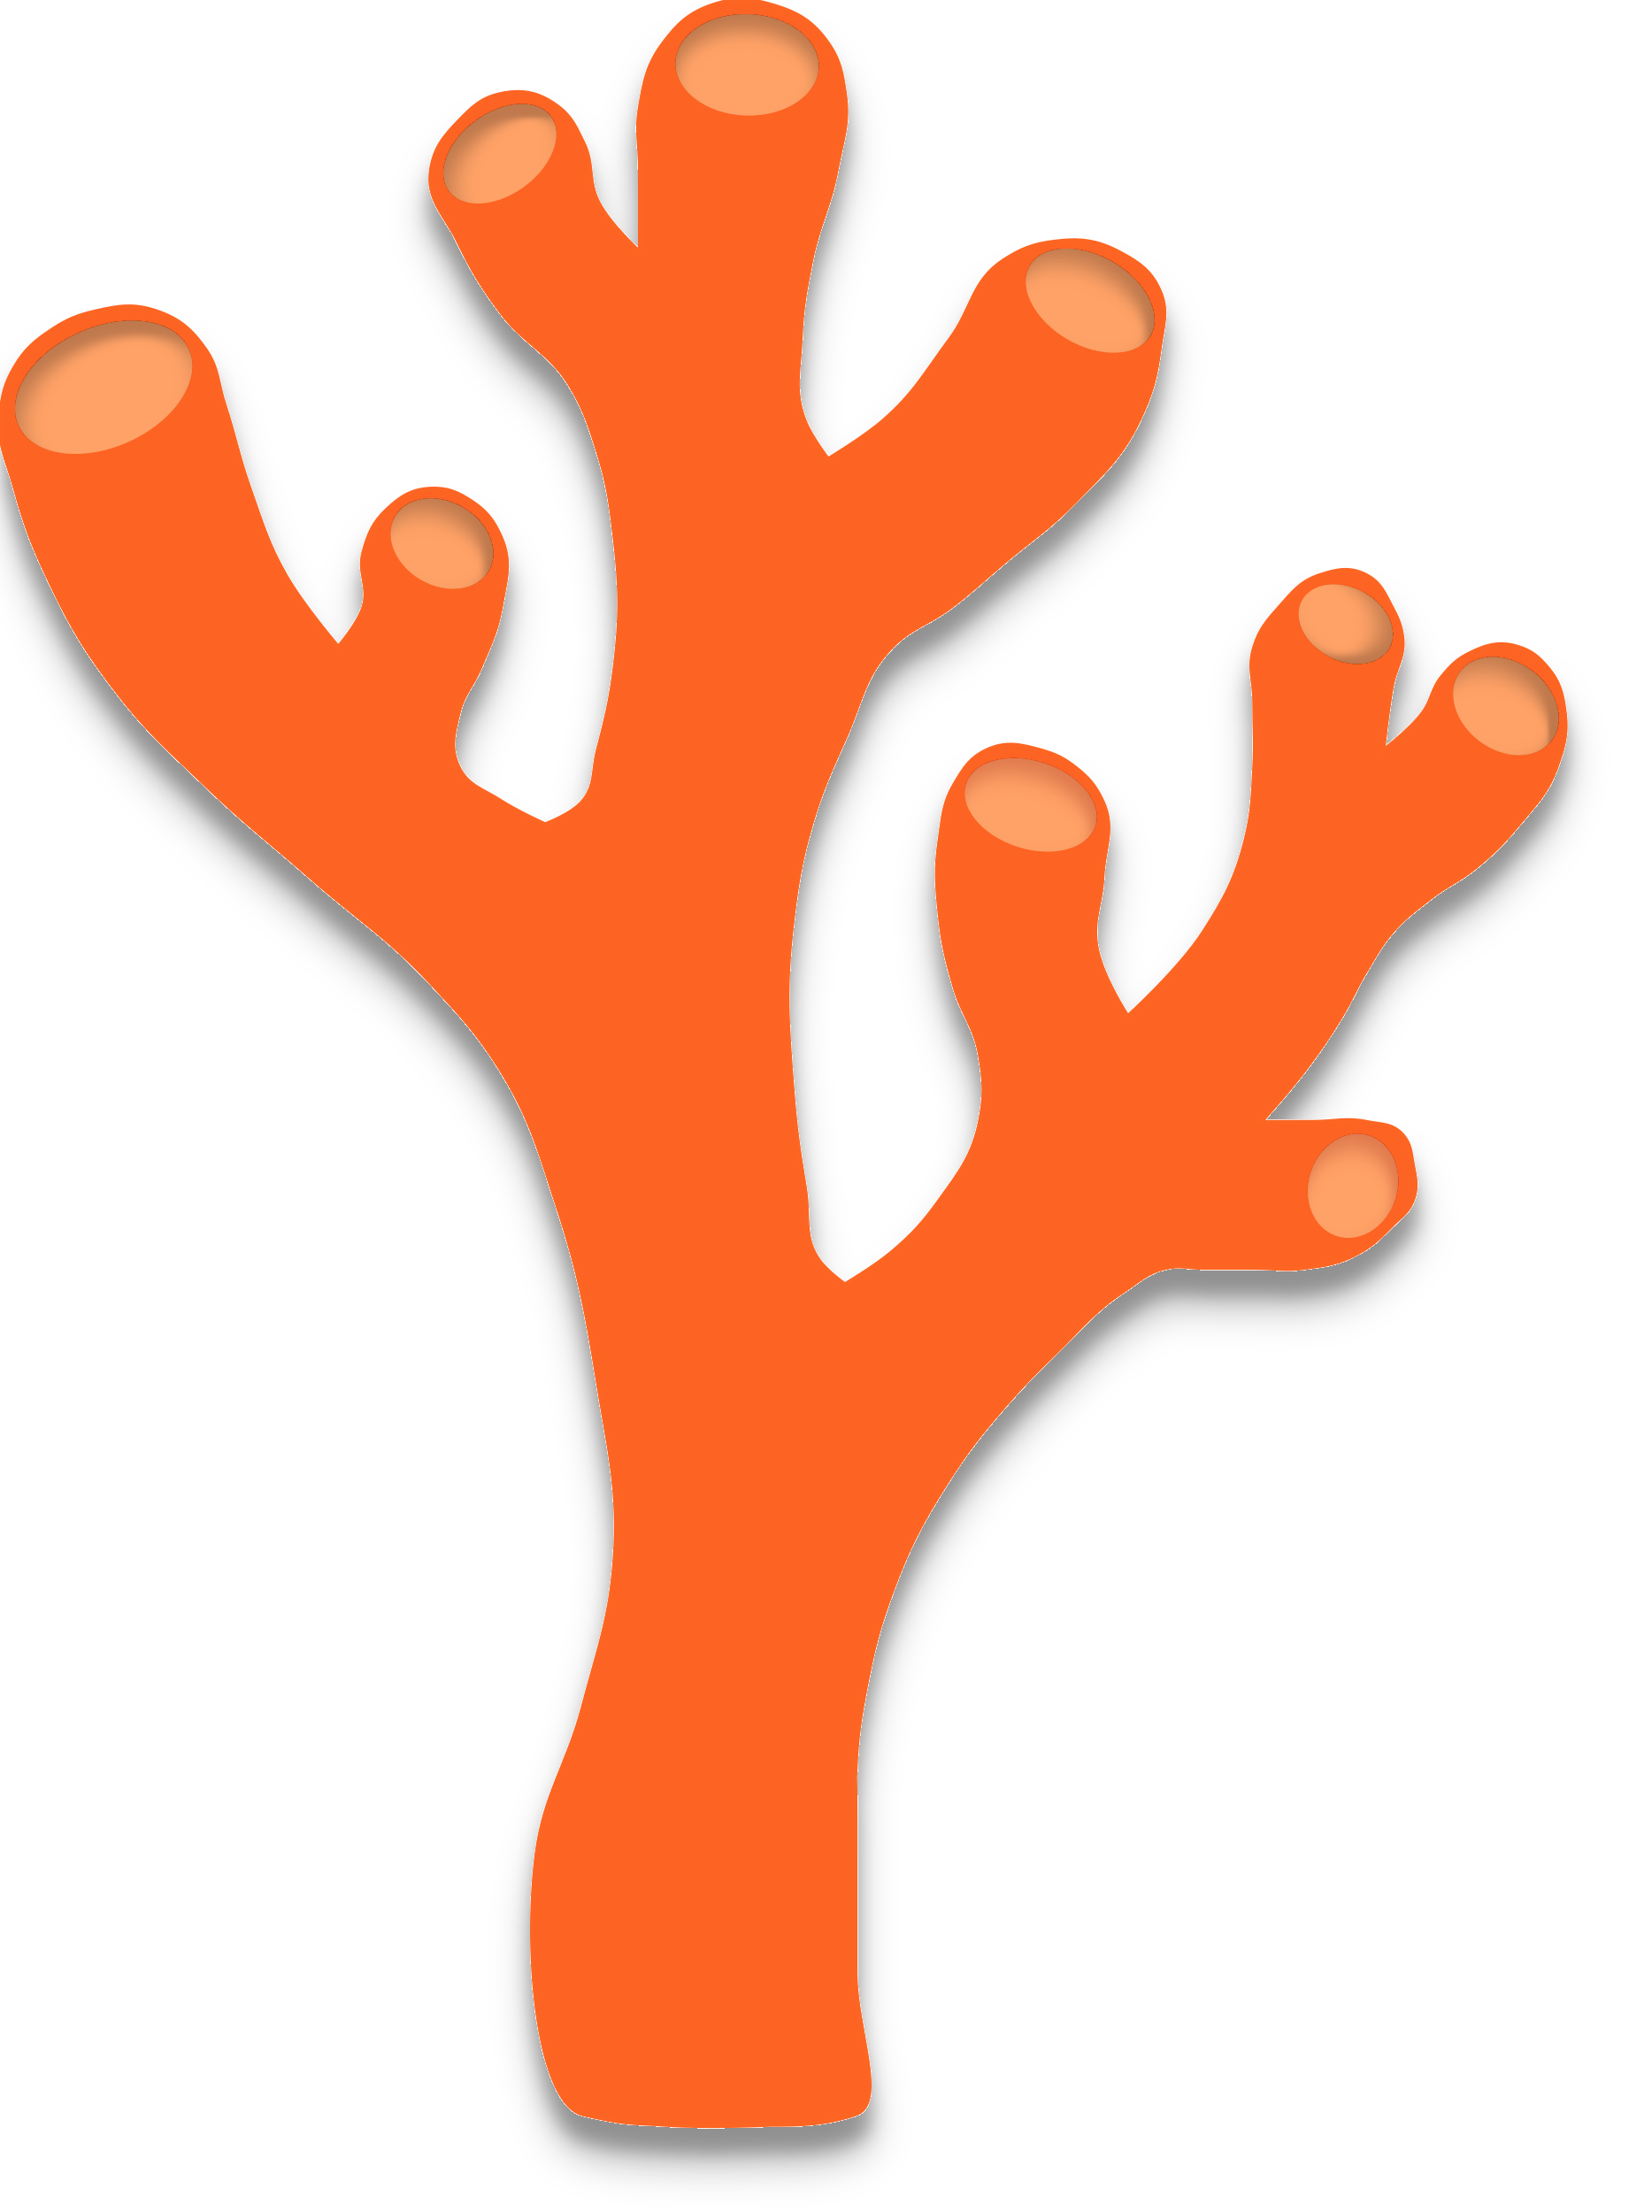
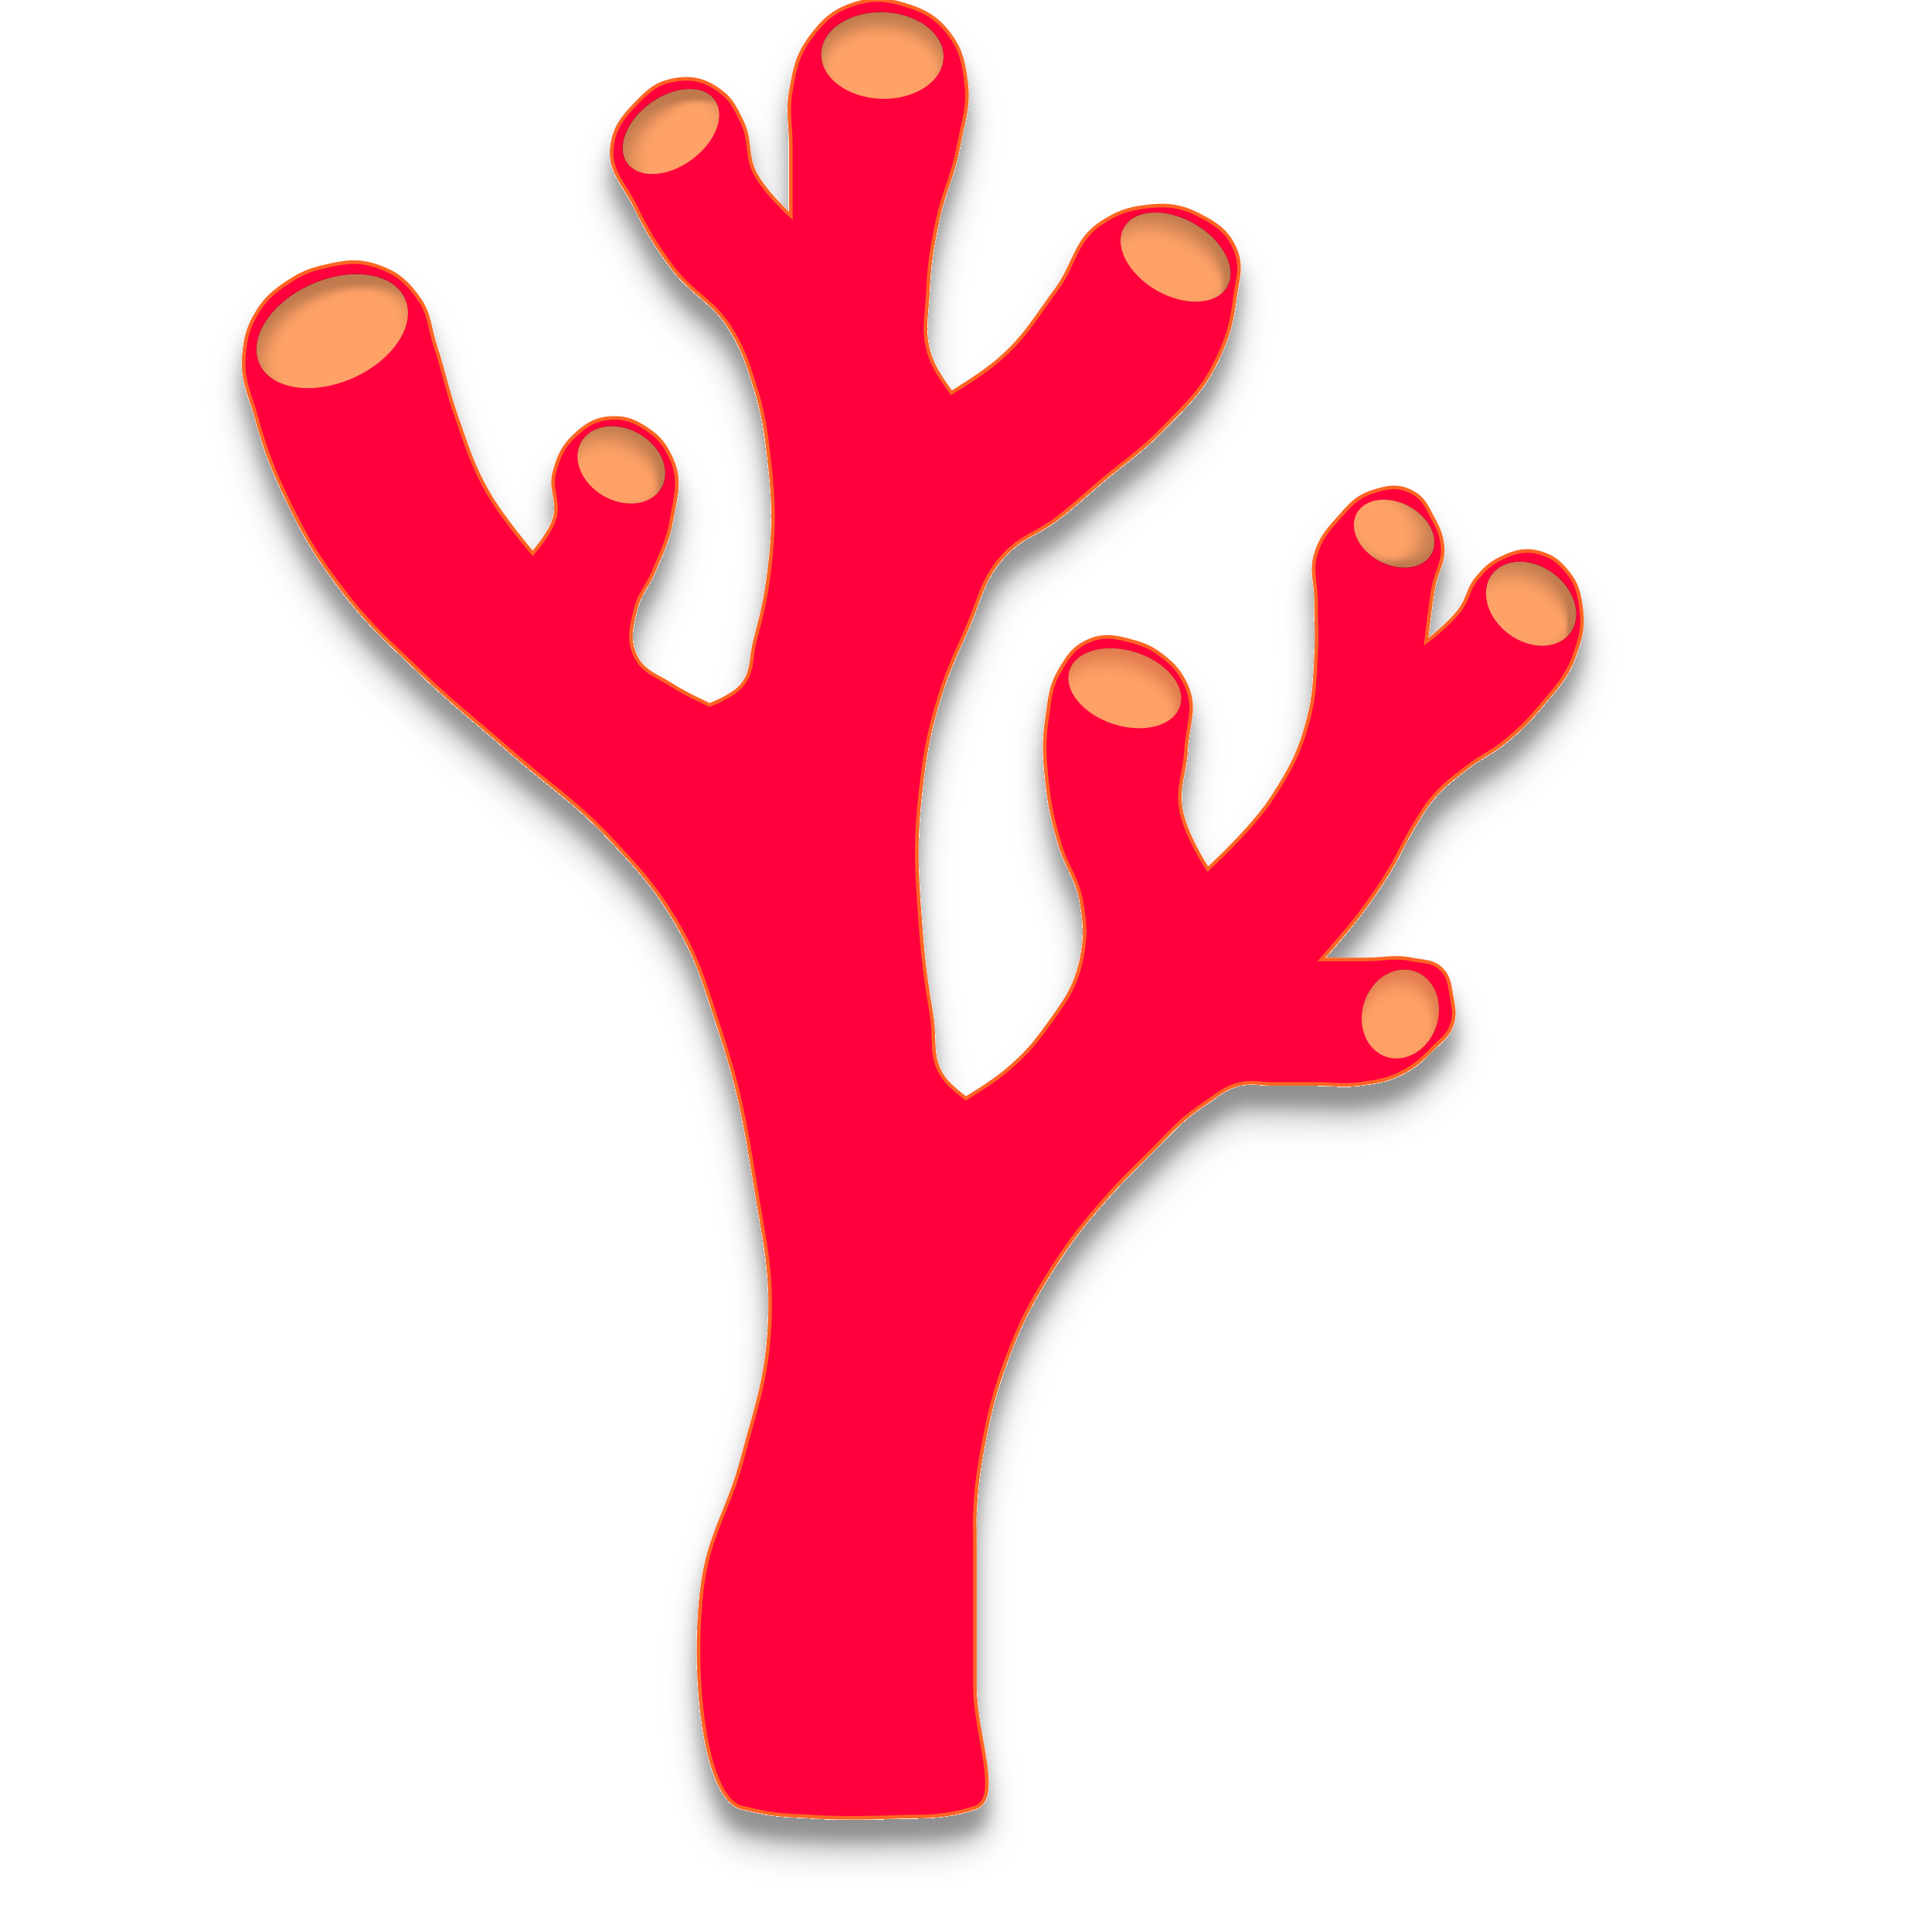
- <svg xmlns="http://www.w3.org/2000/svg" width="174" height="233" viewBox="0 0 174 233" fill="none">
+ <svg xmlns="http://www.w3.org/2000/svg" width="238" height="235" viewBox="0 0 238 235" fill="none">
  <style>
svg { overflow: visible; }
@keyframes kf_Coral_transform_0 {
  0% {
    animation-timing-function: cubic-bezier(0.5, 0, 0.5, 1);
-     transform: translate(82.448px, 223.938px) rotate(0.035rad) translate(-82.448px, -223.938px);
+     transform: translate(117px, 224px) rotate(0.035rad) translate(-117px, -224px);
  }
  50% {
    animation-timing-function: cubic-bezier(0.5, 0, 0.5, 1);
-     transform: translate(82.448px, 223.938px) rotate(-0.035rad) translate(-82.448px, -223.938px);
+     transform: translate(117px, 224px) rotate(-0.035rad) translate(-117px, -224px);
  }
  100% {
-     transform: translate(82.448px, 223.938px) rotate(0.035rad) translate(-82.448px, -223.938px);
+     transform: translate(117px, 224px) rotate(0.035rad) translate(-117px, -224px);
  }
}
#Coral {
  transform-origin: 0 0;
  animation: kf_Coral_transform_0 8s linear infinite;
}
</style>
-   <g id="Coral" filter="url(#filter0_dd_216_667)">
-     <path id="Vector_761" d="M56.527 195.341C55.147 206.103 56.749 221.577 61.418 222.689C66.087 223.8 66.684 223.557 70.089 223.8C74.419 224.11 81.206 223.8 81.206 223.8C84.15 223.8 86.764 223.8 90.099 222.689C93.434 221.577 90.099 213.61 90.099 207.792V191.562C90.099 185.223 90.009 188.443 90.099 186.448C90.257 182.952 90.547 180.991 91.211 177.555C91.962 173.667 92.51 171.488 93.879 167.772C95.624 163.035 96.952 160.471 99.66 156.211C101.82 152.81 103.244 151.027 105.885 147.984C107.817 145.758 109.021 144.579 111.091 142.553L111.221 142.426C113.9 139.803 115.206 138.044 118.336 135.978C119.99 134.886 120.849 133.967 122.782 133.533C124.307 133.19 125.221 133.533 126.784 133.533H132.12C134.204 133.533 135.39 133.805 137.456 133.533C139.691 133.238 141.038 133.06 143.015 131.976C144.557 131.131 145.289 130.387 146.506 129.153L146.572 129.086C147.524 128.12 148.314 127.686 148.795 126.418C149.319 125.038 149.064 124.09 148.795 122.638C148.56 121.369 148.556 120.477 147.684 119.525C146.627 118.371 145.439 118.498 143.904 118.191C141.776 117.766 140.516 118.191 138.346 118.191H132.787C132.787 118.191 135.75 114.897 137.456 112.633C139.037 110.537 139.878 109.321 141.236 107.075C142.362 105.213 142.772 104.042 143.904 102.183C144.881 100.579 145.349 99.607 146.572 98.181C147.934 96.594 148.93 95.916 150.574 94.624C152.392 93.196 153.681 92.759 155.465 91.289C157.361 89.728 158.342 88.731 159.912 86.842C161.713 84.676 162.955 83.489 163.914 80.839C164.691 78.692 165.092 77.324 164.803 75.059C164.557 73.123 164.278 71.885 163.025 70.39C162.066 69.245 161.338 68.613 159.912 68.166C157.99 67.564 156.602 67.937 154.798 68.833C153.474 69.491 152.849 70.138 151.908 71.279C150.846 72.568 150.884 73.704 149.907 75.059C148.578 76.902 145.683 79.061 145.683 79.061C145.683 79.061 146.12 74.979 146.572 72.391C146.938 70.294 147.976 69.163 147.684 67.055C147.507 65.776 147.177 65.082 146.572 63.942C145.791 62.468 145.383 61.378 143.904 60.607C142.21 59.724 140.827 60.01 139.013 60.607C137.016 61.263 136.185 62.371 134.788 63.942C133.492 65.4 132.702 66.304 132.12 68.166C131.447 70.321 132.12 71.689 132.12 73.947C132.12 76.639 132.27 78.152 132.12 80.839C131.955 83.807 131.953 85.515 131.231 88.399C130.212 92.47 129.054 94.652 126.784 98.181C124.257 102.112 118.78 107.075 118.78 107.075C118.78 107.075 115.902 102.709 115.445 99.515C115.05 96.753 115.975 95.188 116.112 92.401C116.267 89.279 117.436 87.228 116.112 84.397C115.354 82.775 114.635 81.938 113.222 80.839C111.996 79.886 111.159 79.483 109.665 79.061C107.492 78.447 105.921 78.088 103.884 79.061C102.166 79.881 101.518 80.978 100.549 82.617L100.549 82.618C99.36 84.631 99.343 86.087 98.993 88.399C98.524 91.489 98.67 93.294 98.993 96.403C99.304 99.401 99.712 101.067 100.549 103.962C101.373 106.813 102.705 108.154 103.217 111.077C103.696 113.814 103.784 115.472 103.217 118.191C102.479 121.727 101.099 123.484 98.993 126.418C97.272 128.814 96.137 130.079 93.879 131.976C92.109 133.463 88.987 135.311 88.987 135.311C88.987 135.311 87.157 134.004 86.32 132.866C84.482 130.37 85.276 128.14 84.763 125.084C84.068 120.942 83.75 118.6 83.429 114.412C82.919 107.746 82.65 103.932 83.429 97.292C83.913 93.165 84.264 90.83 85.43 86.842C86.503 83.174 87.429 81.216 88.987 77.727C90.698 73.897 90.963 71.18 93.879 68.166C95.922 66.055 97.762 65.716 100.104 63.942C102.364 62.23 103.498 61.103 105.663 59.273C108.626 56.768 110.52 55.61 113.222 52.825C116.149 49.808 118.074 48.167 119.892 44.377C121.223 41.602 121.728 39.87 122.115 36.817C122.421 34.405 123.108 32.811 122.115 30.592C121.187 28.517 119.899 27.654 117.891 26.59C115.482 25.314 113.703 25.135 110.999 25.478C108.791 25.758 107.522 26.257 105.663 27.479C102.423 29.609 102.413 32.591 100.104 35.705C97.496 39.224 96.304 41.513 92.99 44.377C90.912 46.172 87.209 48.379 87.209 48.379C87.209 48.379 85.435 46.08 84.763 44.377C83.519 41.222 84.171 39.093 84.319 35.705C84.46 32.467 84.795 30.658 85.43 27.479C86.189 23.678 87.393 21.73 88.098 17.919C88.67 14.826 89.441 13.027 88.987 9.915C88.671 7.741 88.461 6.383 87.209 4.579C85.644 2.323 84.06 1.36 81.428 0.577C79.015 -0.142 77.362 -0.241 74.981 0.577C72.582 1.4 71.385 2.548 69.867 4.579C68.206 6.801 67.891 8.514 67.421 11.249C66.98 13.816 67.421 15.314 67.421 17.919V26.59C67.421 26.59 64.181 23.683 62.974 21.254C61.86 19.009 62.531 17.274 61.418 15.028C60.616 13.409 60.197 12.331 58.75 11.249C56.827 9.811 55.096 9.414 52.747 9.915C50.721 10.346 49.738 11.314 48.3 12.805C46.709 14.457 45.751 15.65 45.41 17.919C44.94 21.044 46.919 22.636 48.3 25.478C49.765 28.491 50.749 30.125 52.747 32.815C55.237 36.168 57.921 37.024 60.084 40.597C61.575 43.06 62.082 44.663 62.94 47.379L62.974 47.489C64.067 50.948 64.336 53.002 64.753 56.605C65.372 61.953 65.415 65.047 64.753 70.39C64.33 73.804 63.842 75.695 62.987 79.012L62.974 79.061C62.432 81.162 62.793 82.717 61.418 84.397C60.258 85.814 57.416 86.842 57.416 86.842C57.416 86.842 54.474 85.516 52.747 84.397C50.881 83.187 49.271 82.84 48.3 80.839C47.315 78.808 47.775 77.254 48.3 75.059C48.77 73.094 49.745 72.253 50.524 70.39C51.551 67.932 52.291 66.566 52.747 63.942C53.238 61.119 53.905 59.226 52.747 56.605C51.974 54.856 51.235 53.872 49.634 52.825C48.186 51.878 47.139 51.424 45.41 51.491C43.392 51.57 42.206 52.324 40.741 53.715C39.303 55.079 38.82 56.25 38.295 58.161C37.697 60.338 38.968 61.787 38.295 63.942C37.714 65.804 35.627 68.166 35.627 68.166C35.627 68.166 31.879 63.793 30.069 60.607C28.166 57.256 27.577 55.123 26.289 51.491C25.078 48.074 24.75 46.044 23.621 42.598C22.877 40.328 22.991 38.774 21.62 36.817C20.165 34.74 18.905 33.639 16.507 32.815C14.125 31.997 12.512 32.249 10.059 32.815C8.126 33.261 7.038 33.712 5.39 34.816C3.656 35.978 2.684 36.806 1.61 38.596C0.536 40.386 0.258 41.632 0.054 43.709C-0.25 46.794 0.792 48.502 1.61 51.491C2.713 55.52 3.592 57.726 5.39 61.496C7.672 66.281 9.262 68.863 12.505 73.058C15.659 77.139 17.909 79.034 21.62 82.618C25.78 86.635 28.393 88.584 32.737 92.401C37.682 96.746 40.929 98.694 45.41 103.517C48.52 106.866 50.334 108.752 52.747 112.633C55.974 117.823 56.843 121.279 58.75 127.085C61.057 134.109 61.799 138.24 62.974 145.539C64.139 152.772 65.271 156.906 64.753 164.215C64.314 170.415 62.999 173.767 61.418 179.778C59.797 185.939 57.337 189.022 56.527 195.341Z" fill="#FD6322" stroke="#FD6523" stroke-width="0.445" />
-     <g id="Ellipse_249" filter="url(#filter1_i_216_667)" transform="translate(-0.6133 39.0246) rotate(-24)">
+   <g id="Coral" filter="url(#filter0_dd_233_1878)">
+     <path id="Vector_761" transform="translate(30)" d="M56.527 195.341C55.147 206.103 56.749 221.577 61.418 222.689C66.087 223.8 66.684 223.557 70.089 223.8C74.419 224.11 81.206 223.8 81.206 223.8C84.15 223.8 86.764 223.8 90.099 222.689C93.434 221.577 90.099 213.61 90.099 207.792V191.562C90.099 185.223 90.009 188.443 90.099 186.448C90.257 182.952 90.547 180.991 91.211 177.555C91.962 173.667 92.51 171.488 93.879 167.772C95.624 163.035 96.952 160.471 99.66 156.211C101.82 152.81 103.244 151.027 105.885 147.984C107.817 145.758 109.021 144.579 111.091 142.553L111.221 142.426C113.9 139.803 115.206 138.044 118.336 135.978C119.99 134.886 120.849 133.967 122.782 133.533C124.307 133.19 125.221 133.533 126.784 133.533H132.12C134.204 133.533 135.39 133.805 137.456 133.533C139.691 133.238 141.038 133.06 143.015 131.976C144.557 131.131 145.289 130.387 146.506 129.153L146.572 129.086C147.524 128.12 148.314 127.686 148.795 126.418C149.319 125.038 149.064 124.09 148.795 122.638C148.56 121.369 148.556 120.477 147.684 119.525C146.627 118.371 145.439 118.498 143.904 118.191C141.776 117.766 140.516 118.191 138.346 118.191H132.787C132.787 118.191 135.75 114.897 137.456 112.633C139.037 110.537 139.878 109.321 141.236 107.075C142.362 105.213 142.772 104.042 143.904 102.183C144.881 100.579 145.349 99.607 146.572 98.181C147.934 96.594 148.93 95.916 150.574 94.624C152.392 93.196 153.681 92.759 155.465 91.289C157.361 89.728 158.342 88.731 159.912 86.842C161.713 84.676 162.955 83.489 163.914 80.839C164.691 78.692 165.092 77.324 164.803 75.059C164.557 73.123 164.278 71.885 163.025 70.39C162.066 69.245 161.338 68.613 159.912 68.166C157.99 67.564 156.602 67.937 154.798 68.833C153.474 69.491 152.849 70.138 151.908 71.279C150.846 72.568 150.884 73.704 149.907 75.059C148.578 76.902 145.683 79.061 145.683 79.061C145.683 79.061 146.12 74.979 146.572 72.391C146.938 70.294 147.976 69.163 147.684 67.055C147.507 65.776 147.177 65.082 146.572 63.942C145.791 62.468 145.383 61.378 143.904 60.607C142.21 59.724 140.827 60.01 139.013 60.607C137.016 61.263 136.185 62.371 134.788 63.942C133.492 65.4 132.702 66.304 132.12 68.166C131.447 70.321 132.12 71.689 132.12 73.947C132.12 76.639 132.27 78.152 132.12 80.839C131.955 83.807 131.953 85.515 131.231 88.399C130.212 92.47 129.054 94.652 126.784 98.181C124.257 102.112 118.78 107.075 118.78 107.075C118.78 107.075 115.902 102.709 115.445 99.515C115.05 96.753 115.975 95.188 116.112 92.401C116.267 89.279 117.436 87.228 116.112 84.397C115.354 82.775 114.635 81.938 113.222 80.839C111.996 79.886 111.159 79.483 109.665 79.061C107.492 78.447 105.921 78.088 103.884 79.061C102.166 79.881 101.518 80.978 100.549 82.617L100.549 82.618C99.36 84.631 99.343 86.087 98.993 88.399C98.524 91.489 98.67 93.294 98.993 96.403C99.304 99.401 99.712 101.067 100.549 103.962C101.373 106.813 102.705 108.154 103.217 111.077C103.696 113.814 103.784 115.472 103.217 118.191C102.479 121.727 101.099 123.484 98.993 126.418C97.272 128.814 96.137 130.079 93.879 131.976C92.109 133.463 88.987 135.311 88.987 135.311C88.987 135.311 87.157 134.004 86.32 132.866C84.482 130.37 85.276 128.14 84.763 125.084C84.068 120.942 83.75 118.6 83.429 114.412C82.919 107.746 82.65 103.932 83.429 97.292C83.913 93.165 84.264 90.83 85.43 86.842C86.503 83.174 87.429 81.216 88.987 77.727C90.698 73.897 90.963 71.18 93.879 68.166C95.922 66.055 97.762 65.716 100.104 63.942C102.364 62.23 103.498 61.103 105.663 59.273C108.626 56.768 110.52 55.61 113.222 52.825C116.149 49.808 118.074 48.167 119.892 44.377C121.223 41.602 121.728 39.87 122.115 36.817C122.421 34.405 123.108 32.811 122.115 30.592C121.187 28.517 119.899 27.654 117.891 26.59C115.482 25.314 113.703 25.135 110.999 25.478C108.791 25.758 107.522 26.257 105.663 27.479C102.423 29.609 102.413 32.591 100.104 35.705C97.496 39.224 96.304 41.513 92.99 44.377C90.912 46.172 87.209 48.379 87.209 48.379C87.209 48.379 85.435 46.08 84.763 44.377C83.519 41.222 84.171 39.093 84.319 35.705C84.46 32.467 84.795 30.658 85.43 27.479C86.189 23.678 87.393 21.73 88.098 17.919C88.67 14.826 89.441 13.027 88.987 9.915C88.671 7.741 88.461 6.383 87.209 4.579C85.644 2.323 84.06 1.36 81.428 0.577C79.015 -0.142 77.362 -0.241 74.981 0.577C72.582 1.4 71.385 2.548 69.867 4.579C68.206 6.801 67.891 8.514 67.421 11.249C66.98 13.816 67.421 15.314 67.421 17.919V26.59C67.421 26.59 64.181 23.683 62.974 21.254C61.86 19.009 62.531 17.274 61.418 15.028C60.616 13.409 60.197 12.331 58.75 11.249C56.827 9.811 55.096 9.414 52.747 9.915C50.721 10.346 49.738 11.314 48.3 12.805C46.709 14.457 45.751 15.65 45.41 17.919C44.94 21.044 46.919 22.636 48.3 25.478C49.765 28.491 50.749 30.125 52.747 32.815C55.237 36.168 57.921 37.024 60.084 40.597C61.575 43.06 62.082 44.663 62.94 47.379L62.974 47.489C64.067 50.948 64.336 53.002 64.753 56.605C65.372 61.953 65.415 65.047 64.753 70.39C64.33 73.804 63.842 75.695 62.987 79.012L62.974 79.061C62.432 81.162 62.793 82.717 61.418 84.397C60.258 85.814 57.416 86.842 57.416 86.842C57.416 86.842 54.474 85.516 52.747 84.397C50.881 83.187 49.271 82.84 48.3 80.839C47.315 78.808 47.775 77.254 48.3 75.059C48.77 73.094 49.745 72.253 50.524 70.39C51.551 67.932 52.291 66.566 52.747 63.942C53.238 61.119 53.905 59.226 52.747 56.605C51.974 54.856 51.235 53.872 49.634 52.825C48.186 51.878 47.139 51.424 45.41 51.491C43.392 51.57 42.206 52.324 40.741 53.715C39.303 55.079 38.82 56.25 38.295 58.161C37.697 60.338 38.968 61.787 38.295 63.942C37.714 65.804 35.627 68.166 35.627 68.166C35.627 68.166 31.879 63.793 30.069 60.607C28.166 57.256 27.577 55.123 26.289 51.491C25.078 48.074 24.75 46.044 23.621 42.598C22.877 40.328 22.991 38.774 21.62 36.817C20.165 34.74 18.905 33.639 16.507 32.815C14.125 31.997 12.512 32.249 10.059 32.815C8.126 33.261 7.038 33.712 5.39 34.816C3.656 35.978 2.684 36.806 1.61 38.596C0.536 40.386 0.258 41.632 0.054 43.709C-0.25 46.794 0.792 48.502 1.61 51.491C2.713 55.52 3.592 57.726 5.39 61.496C7.672 66.281 9.262 68.863 12.505 73.058C15.659 77.139 17.909 79.034 21.62 82.618C25.78 86.635 28.393 88.584 32.737 92.401C37.682 96.746 40.929 98.694 45.41 103.517C48.52 106.866 50.334 108.752 52.747 112.633C55.974 117.823 56.843 121.279 58.75 127.085C61.057 134.109 61.799 138.24 62.974 145.539C64.139 152.772 65.271 156.906 64.753 164.215C64.314 170.415 62.999 173.767 61.418 179.778C59.797 185.939 57.337 189.022 56.527 195.341Z" fill="#FF003C" stroke="#FD6523" stroke-width="0.445" />
+     <g id="Ellipse_249" filter="url(#filter1_i_233_1878)" transform="translate(29.3867 39.0247) rotate(-24)">
      <ellipse cx="9.82" cy="6.313" rx="9.82" ry="6.313" id="Ellipse_249_bg_0" fill="#FFA267">
</ellipse>
    </g>
-     <g id="Ellipse_254" filter="url(#filter2_i_216_667)" transform="translate(103.188 78.1713) rotate(18)">
+     <g id="Ellipse_254" filter="url(#filter2_i_233_1878)" transform="translate(133.188 78.1714) rotate(18)">
      <ellipse cx="7.156" cy="4.63" rx="7.156" ry="4.63" id="Ellipse_254_bg_0" fill="#FFA267">
</ellipse>
    </g>
-     <g id="Ellipse_257" filter="url(#filter3_i_216_667)" transform="translate(139.777 118.191) rotate(18)">
+     <g id="Ellipse_257" filter="url(#filter3_i_233_1878)" transform="translate(169.777 118.191) rotate(18)">
      <ellipse cx="4.677" cy="5.553" rx="4.677" ry="5.553" id="Ellipse_257_bg_0" fill="#FFA267">
</ellipse>
    </g>
-     <g id="Ellipse_256" filter="url(#filter4_i_216_667)" transform="translate(156.591 67.0546) rotate(37)">
+     <g id="Ellipse_256" filter="url(#filter4_i_233_1878)" transform="translate(186.591 67.0547) rotate(37)">
      <ellipse cx="6.02" cy="4.63" rx="6.02" ry="4.63" id="Ellipse_256_bg_0" fill="#FFA267">
</ellipse>
    </g>
-     <g id="Ellipse_255" filter="url(#filter5_i_216_667)" transform="translate(148.168 64.8125) rotate(118)">
+     <g id="Ellipse_255" filter="url(#filter5_i_233_1878)" transform="translate(178.168 64.8125) rotate(118)">
      <ellipse cx="3.836" cy="5.241" rx="3.836" ry="5.241" id="Ellipse_255_bg_0" fill="#FFA267">
</ellipse>
    </g>
-     <g id="Ellipse_250" filter="url(#filter6_i_216_667)" transform="translate(43.8166 50.6018) rotate(30)">
+     <g id="Ellipse_250" filter="url(#filter6_i_233_1878)" transform="translate(73.8164 50.6018) rotate(30)">
      <ellipse cx="5.693" cy="4.41" rx="5.693" ry="4.41" id="Ellipse_250_bg_0" fill="#FFA267">
</ellipse>
    </g>
-     <g id="Ellipse_251" filter="url(#filter7_i_216_667)" transform="translate(110.826 23.9217) rotate(30)">
+     <g id="Ellipse_251" filter="url(#filter7_i_233_1878)" transform="translate(140.826 23.9216) rotate(30)">
      <ellipse cx="7.331" cy="4.719" rx="7.331" ry="4.719" id="Ellipse_251_bg_0" fill="#FFA267">
</ellipse>
    </g>
-     <g id="Ellipse_252" filter="url(#filter8_i_216_667)" transform="translate(71.351 1.2436) rotate(2)">
+     <g id="Ellipse_252" filter="url(#filter8_i_233_1878)" transform="translate(101.351 1.24365) rotate(2)">
      <ellipse cx="7.537" cy="5.336" rx="7.537" ry="5.336" id="Ellipse_252_bg_0" fill="#FFA267">
</ellipse>
    </g>
-     <g id="Ellipse_253" filter="url(#filter9_i_216_667)" transform="translate(44.7429 16.6158) rotate(-36)">
+     <g id="Ellipse_253" filter="url(#filter9_i_233_1878)" transform="translate(74.7427 16.6157) rotate(-36)">
      <ellipse cx="6.646" cy="4.313" rx="6.646" ry="4.313" id="Ellipse_253_bg_0" fill="#FFA267">
</ellipse>
    </g>
  </g>
  <defs>
-     <filter id="filter0_dd_216_667" x="0" y="0" width="173.341" height="232.382" filterUnits="userSpaceOnUse" color-interpolation-filters="sRGB">
+     <filter id="filter0_dd_233_1878" x="-4" y="8.19191e-05" width="245.771" height="235.942" filterUnits="userSpaceOnUse" color-interpolation-filters="sRGB">
      <feFlood flood-opacity="0" result="BackgroundImageFix" />
      <feColorMatrix in="SourceAlpha" type="matrix" values="0 0 0 0 0 0 0 0 0 0 0 0 0 0 0 0 0 0 127 0" result="hardAlpha" />
      <feOffset dy="2.668" />
      <feGaussianBlur stdDeviation="0.889" />
      <feComposite in2="hardAlpha" operator="out" />
      <feColorMatrix type="matrix" values="0 0 0 0 0 0 0 0 0 0 0 0 0 0 0 0 0 0 0.25 0" />
-       <feBlend mode="normal" in2="BackgroundImageFix" result="effect1_dropShadow_216_667" />
+       <feBlend mode="normal" in2="BackgroundImageFix" result="effect1_dropShadow_233_1878" />
      <feColorMatrix in="SourceAlpha" type="matrix" values="0 0 0 0 0 0 0 0 0 0 0 0 0 0 0 0 0 0 127 0" result="hardAlpha" />
      <feOffset dy="4" />
      <feGaussianBlur stdDeviation="2" />
      <feComposite in2="hardAlpha" operator="out" />
      <feColorMatrix type="matrix" values="0 0 0 0 0 0 0 0 0 0 0 0 0 0 0 0 0 0 0.25 0" />
-       <feBlend mode="normal" in2="effect1_dropShadow_216_667" result="effect2_dropShadow_216_667" />
-       <feBlend mode="normal" in="SourceGraphic" in2="effect2_dropShadow_216_667" result="shape" />
+       <feBlend mode="normal" in2="effect1_dropShadow_233_1878" result="effect2_dropShadow_233_1878" />
+       <feBlend mode="normal" in="SourceGraphic" in2="effect2_dropShadow_233_1878" result="shape" />
    </filter>
-     <filter id="filter1_i_216_667" x="-2.284" y="-3.893" width="23.484" height="22.036" filterUnits="userSpaceOnUse" color-interpolation-filters="sRGB">
+     <filter id="filter1_i_233_1878" x="-2.34" y="-4.018" width="23.57" height="22.273" filterUnits="userSpaceOnUse" color-interpolation-filters="sRGB">
      <feFlood flood-opacity="0" result="BackgroundImageFix" />
      <feBlend mode="normal" in="SourceGraphic" in2="BackgroundImageFix" result="shape" />
      <feColorMatrix in="SourceAlpha" type="matrix" values="0 0 0 0 0 0 0 0 0 0 0 0 0 0 0 0 0 0 127 0" result="hardAlpha" />
      <feOffset dy="1.779" />
      <feGaussianBlur stdDeviation="0.889" />
      <feComposite in2="hardAlpha" operator="arithmetic" k2="-1" k3="1" />
      <feColorMatrix type="matrix" values="0 0 0 0 0 0 0 0 0 0 0 0 0 0 0 0 0 0 0.25 0" />
-       <feBlend mode="normal" in2="shape" result="effect1_innerShadow_216_667" />
+       <feBlend mode="normal" in2="shape" result="effect1_innerShadow_233_1878" />
    </filter>
-     <filter id="filter2_i_216_667" x="-0.983" y="-2.207" width="16.827" height="15.365" filterUnits="userSpaceOnUse" color-interpolation-filters="sRGB">
+     <filter id="filter2_i_233_1878" x="-0.95" y="-2.097" width="16.732" height="15.155" filterUnits="userSpaceOnUse" color-interpolation-filters="sRGB">
      <feFlood flood-opacity="0" result="BackgroundImageFix" />
      <feBlend mode="normal" in="SourceGraphic" in2="BackgroundImageFix" result="shape" />
      <feColorMatrix in="SourceAlpha" type="matrix" values="0 0 0 0 0 0 0 0 0 0 0 0 0 0 0 0 0 0 127 0" result="hardAlpha" />
      <feOffset dy="1.779" />
      <feGaussianBlur stdDeviation="0.889" />
      <feComposite in2="hardAlpha" operator="arithmetic" k2="-1" k3="1" />
      <feColorMatrix type="matrix" values="0 0 0 0 0.502 0 0 0 0 0.001 0 0 0 0 0.001 0 0 0 0.25 0" />
-       <feBlend mode="normal" in2="shape" result="effect1_innerShadow_216_667" />
+       <feBlend mode="normal" in2="shape" result="effect1_innerShadow_233_1878" />
    </filter>
-     <filter id="filter3_i_216_667" x="-1.551" y="-1.129" width="13.006" height="15.057" filterUnits="userSpaceOnUse" color-interpolation-filters="sRGB">
+     <filter id="filter3_i_233_1878" x="-1.48" y="-1.085" width="12.835" height="14.978" filterUnits="userSpaceOnUse" color-interpolation-filters="sRGB">
      <feFlood flood-opacity="0" result="BackgroundImageFix" />
      <feBlend mode="normal" in="SourceGraphic" in2="BackgroundImageFix" result="shape" />
      <feColorMatrix in="SourceAlpha" type="matrix" values="0 0 0 0 0 0 0 0 0 0 0 0 0 0 0 0 0 0 127 0" result="hardAlpha" />
      <feOffset dy="1.779" />
      <feGaussianBlur stdDeviation="0.889" />
      <feComposite in2="hardAlpha" operator="arithmetic" k2="-1" k3="1" />
      <feColorMatrix type="matrix" values="0 0 0 0 0.502 0 0 0 0 0.001 0 0 0 0 0.001 0 0 0 0.25 0" />
-       <feBlend mode="normal" in2="shape" result="effect1_innerShadow_216_667" />
+       <feBlend mode="normal" in2="shape" result="effect1_innerShadow_233_1878" />
    </filter>
-     <filter id="filter4_i_216_667" x="-1.534" y="-2.849" width="16.177" height="16.377" filterUnits="userSpaceOnUse" color-interpolation-filters="sRGB">
+     <filter id="filter4_i_233_1878" x="-1.524" y="-2.819" width="16.132" height="16.337" filterUnits="userSpaceOnUse" color-interpolation-filters="sRGB">
      <feFlood flood-opacity="0" result="BackgroundImageFix" />
      <feBlend mode="normal" in="SourceGraphic" in2="BackgroundImageFix" result="shape" />
      <feColorMatrix in="SourceAlpha" type="matrix" values="0 0 0 0 0 0 0 0 0 0 0 0 0 0 0 0 0 0 127 0" result="hardAlpha" />
      <feOffset dy="1.779" />
      <feGaussianBlur stdDeviation="0.889" />
      <feComposite in2="hardAlpha" operator="arithmetic" k2="-1" k3="1" />
      <feColorMatrix type="matrix" values="0 0 0 0 0 0 0 0 0 0 0 0 0 0 0 0 0 0 0.25 0" />
-       <feBlend mode="normal" in2="shape" result="effect1_innerShadow_216_667" />
+       <feBlend mode="normal" in2="shape" result="effect1_innerShadow_233_1878" />
    </filter>
-     <filter id="filter5_i_216_667" x="-2.192" y="-1.945" width="13.627" height="13.537" filterUnits="userSpaceOnUse" color-interpolation-filters="sRGB">
+     <filter id="filter5_i_233_1878" x="-2.14" y="-1.901" width="13.536" height="13.475" filterUnits="userSpaceOnUse" color-interpolation-filters="sRGB">
      <feFlood flood-opacity="0" result="BackgroundImageFix" />
      <feBlend mode="normal" in="SourceGraphic" in2="BackgroundImageFix" result="shape" />
      <feColorMatrix in="SourceAlpha" type="matrix" values="0 0 0 0 0 0 0 0 0 0 0 0 0 0 0 0 0 0 127 0" result="hardAlpha" />
      <feOffset dy="1.779" />
      <feGaussianBlur stdDeviation="0.889" />
      <feComposite in2="hardAlpha" operator="arithmetic" k2="-1" k3="1" />
      <feColorMatrix type="matrix" values="0 0 0 0 0 0 0 0 0 0 0 0 0 0 0 0 0 0 0.25 0" />
-       <feBlend mode="normal" in2="shape" result="effect1_innerShadow_216_667" />
+       <feBlend mode="normal" in2="shape" result="effect1_innerShadow_233_1878" />
    </filter>
-     <filter id="filter6_i_216_667" x="-1.367" y="-2.416" width="15.009" height="15.192" filterUnits="userSpaceOnUse" color-interpolation-filters="sRGB">
+     <filter id="filter6_i_233_1878" x="-1.348" y="-2.368" width="14.944" height="15.11" filterUnits="userSpaceOnUse" color-interpolation-filters="sRGB">
      <feFlood flood-opacity="0" result="BackgroundImageFix" />
      <feBlend mode="normal" in="SourceGraphic" in2="BackgroundImageFix" result="shape" />
      <feColorMatrix in="SourceAlpha" type="matrix" values="0 0 0 0 0 0 0 0 0 0 0 0 0 0 0 0 0 0 127 0" result="hardAlpha" />
      <feOffset dy="1.779" />
      <feGaussianBlur stdDeviation="0.889" />
      <feComposite in2="hardAlpha" operator="arithmetic" k2="-1" k3="1" />
      <feColorMatrix type="matrix" values="0 0 0 0 0 0 0 0 0 0 0 0 0 0 0 0 0 0 0.25 0" />
-       <feBlend mode="normal" in2="shape" result="effect1_innerShadow_216_667" />
+       <feBlend mode="normal" in2="shape" result="effect1_innerShadow_233_1878" />
    </filter>
-     <filter id="filter7_i_216_667" x="-1.281" y="-3.423" width="18.114" height="17.824" filterUnits="userSpaceOnUse" color-interpolation-filters="sRGB">
+     <filter id="filter7_i_233_1878" x="-1.266" y="-3.348" width="18.057" height="17.69" filterUnits="userSpaceOnUse" color-interpolation-filters="sRGB">
      <feFlood flood-opacity="0" result="BackgroundImageFix" />
      <feBlend mode="normal" in="SourceGraphic" in2="BackgroundImageFix" result="shape" />
      <feColorMatrix in="SourceAlpha" type="matrix" values="0 0 0 0 0 0 0 0 0 0 0 0 0 0 0 0 0 0 127 0" result="hardAlpha" />
      <feOffset dy="1.779" />
      <feGaussianBlur stdDeviation="0.889" />
      <feComposite in2="hardAlpha" operator="arithmetic" k2="-1" k3="1" />
      <feColorMatrix type="matrix" values="0 0 0 0 0 0 0 0 0 0 0 0 0 0 0 0 0 0 0.25 0" />
-       <feBlend mode="normal" in2="shape" result="effect1_innerShadow_216_667" />
+       <feBlend mode="normal" in2="shape" result="effect1_innerShadow_233_1878" />
    </filter>
-     <filter id="filter8_i_216_667" x="-0.179" y="-0.263" width="15.496" height="12.975" filterUnits="userSpaceOnUse" color-interpolation-filters="sRGB">
+     <filter id="filter8_i_233_1878" x="-0.094" y="-0.135" width="15.294" height="12.72" filterUnits="userSpaceOnUse" color-interpolation-filters="sRGB">
      <feFlood flood-opacity="0" result="BackgroundImageFix" />
      <feBlend mode="normal" in="SourceGraphic" in2="BackgroundImageFix" result="shape" />
      <feColorMatrix in="SourceAlpha" type="matrix" values="0 0 0 0 0 0 0 0 0 0 0 0 0 0 0 0 0 0 127 0" result="hardAlpha" />
      <feOffset dy="1.779" />
      <feGaussianBlur stdDeviation="0.889" />
      <feComposite in2="hardAlpha" operator="arithmetic" k2="-1" k3="1" />
      <feColorMatrix type="matrix" values="0 0 0 0 0 0 0 0 0 0 0 0 0 0 0 0 0 0 0.25 0" />
-       <feBlend mode="normal" in2="shape" result="effect1_innerShadow_216_667" />
+       <feBlend mode="normal" in2="shape" result="effect1_innerShadow_233_1878" />
    </filter>
-     <filter id="filter9_i_216_667" x="-2.289" y="-3.42" width="16.823" height="16.904" filterUnits="userSpaceOnUse" color-interpolation-filters="sRGB">
+     <filter id="filter9_i_233_1878" x="-2.32" y="-3.458" width="16.863" height="16.964" filterUnits="userSpaceOnUse" color-interpolation-filters="sRGB">
      <feFlood flood-opacity="0" result="BackgroundImageFix" />
      <feBlend mode="normal" in="SourceGraphic" in2="BackgroundImageFix" result="shape" />
      <feColorMatrix in="SourceAlpha" type="matrix" values="0 0 0 0 0 0 0 0 0 0 0 0 0 0 0 0 0 0 127 0" result="hardAlpha" />
      <feOffset dy="1.779" />
      <feGaussianBlur stdDeviation="0.889" />
      <feComposite in2="hardAlpha" operator="arithmetic" k2="-1" k3="1" />
      <feColorMatrix type="matrix" values="0 0 0 0 0 0 0 0 0 0 0 0 0 0 0 0 0 0 0.25 0" />
-       <feBlend mode="normal" in2="shape" result="effect1_innerShadow_216_667" />
+       <feBlend mode="normal" in2="shape" result="effect1_innerShadow_233_1878" />
    </filter>
  </defs>
</svg>
